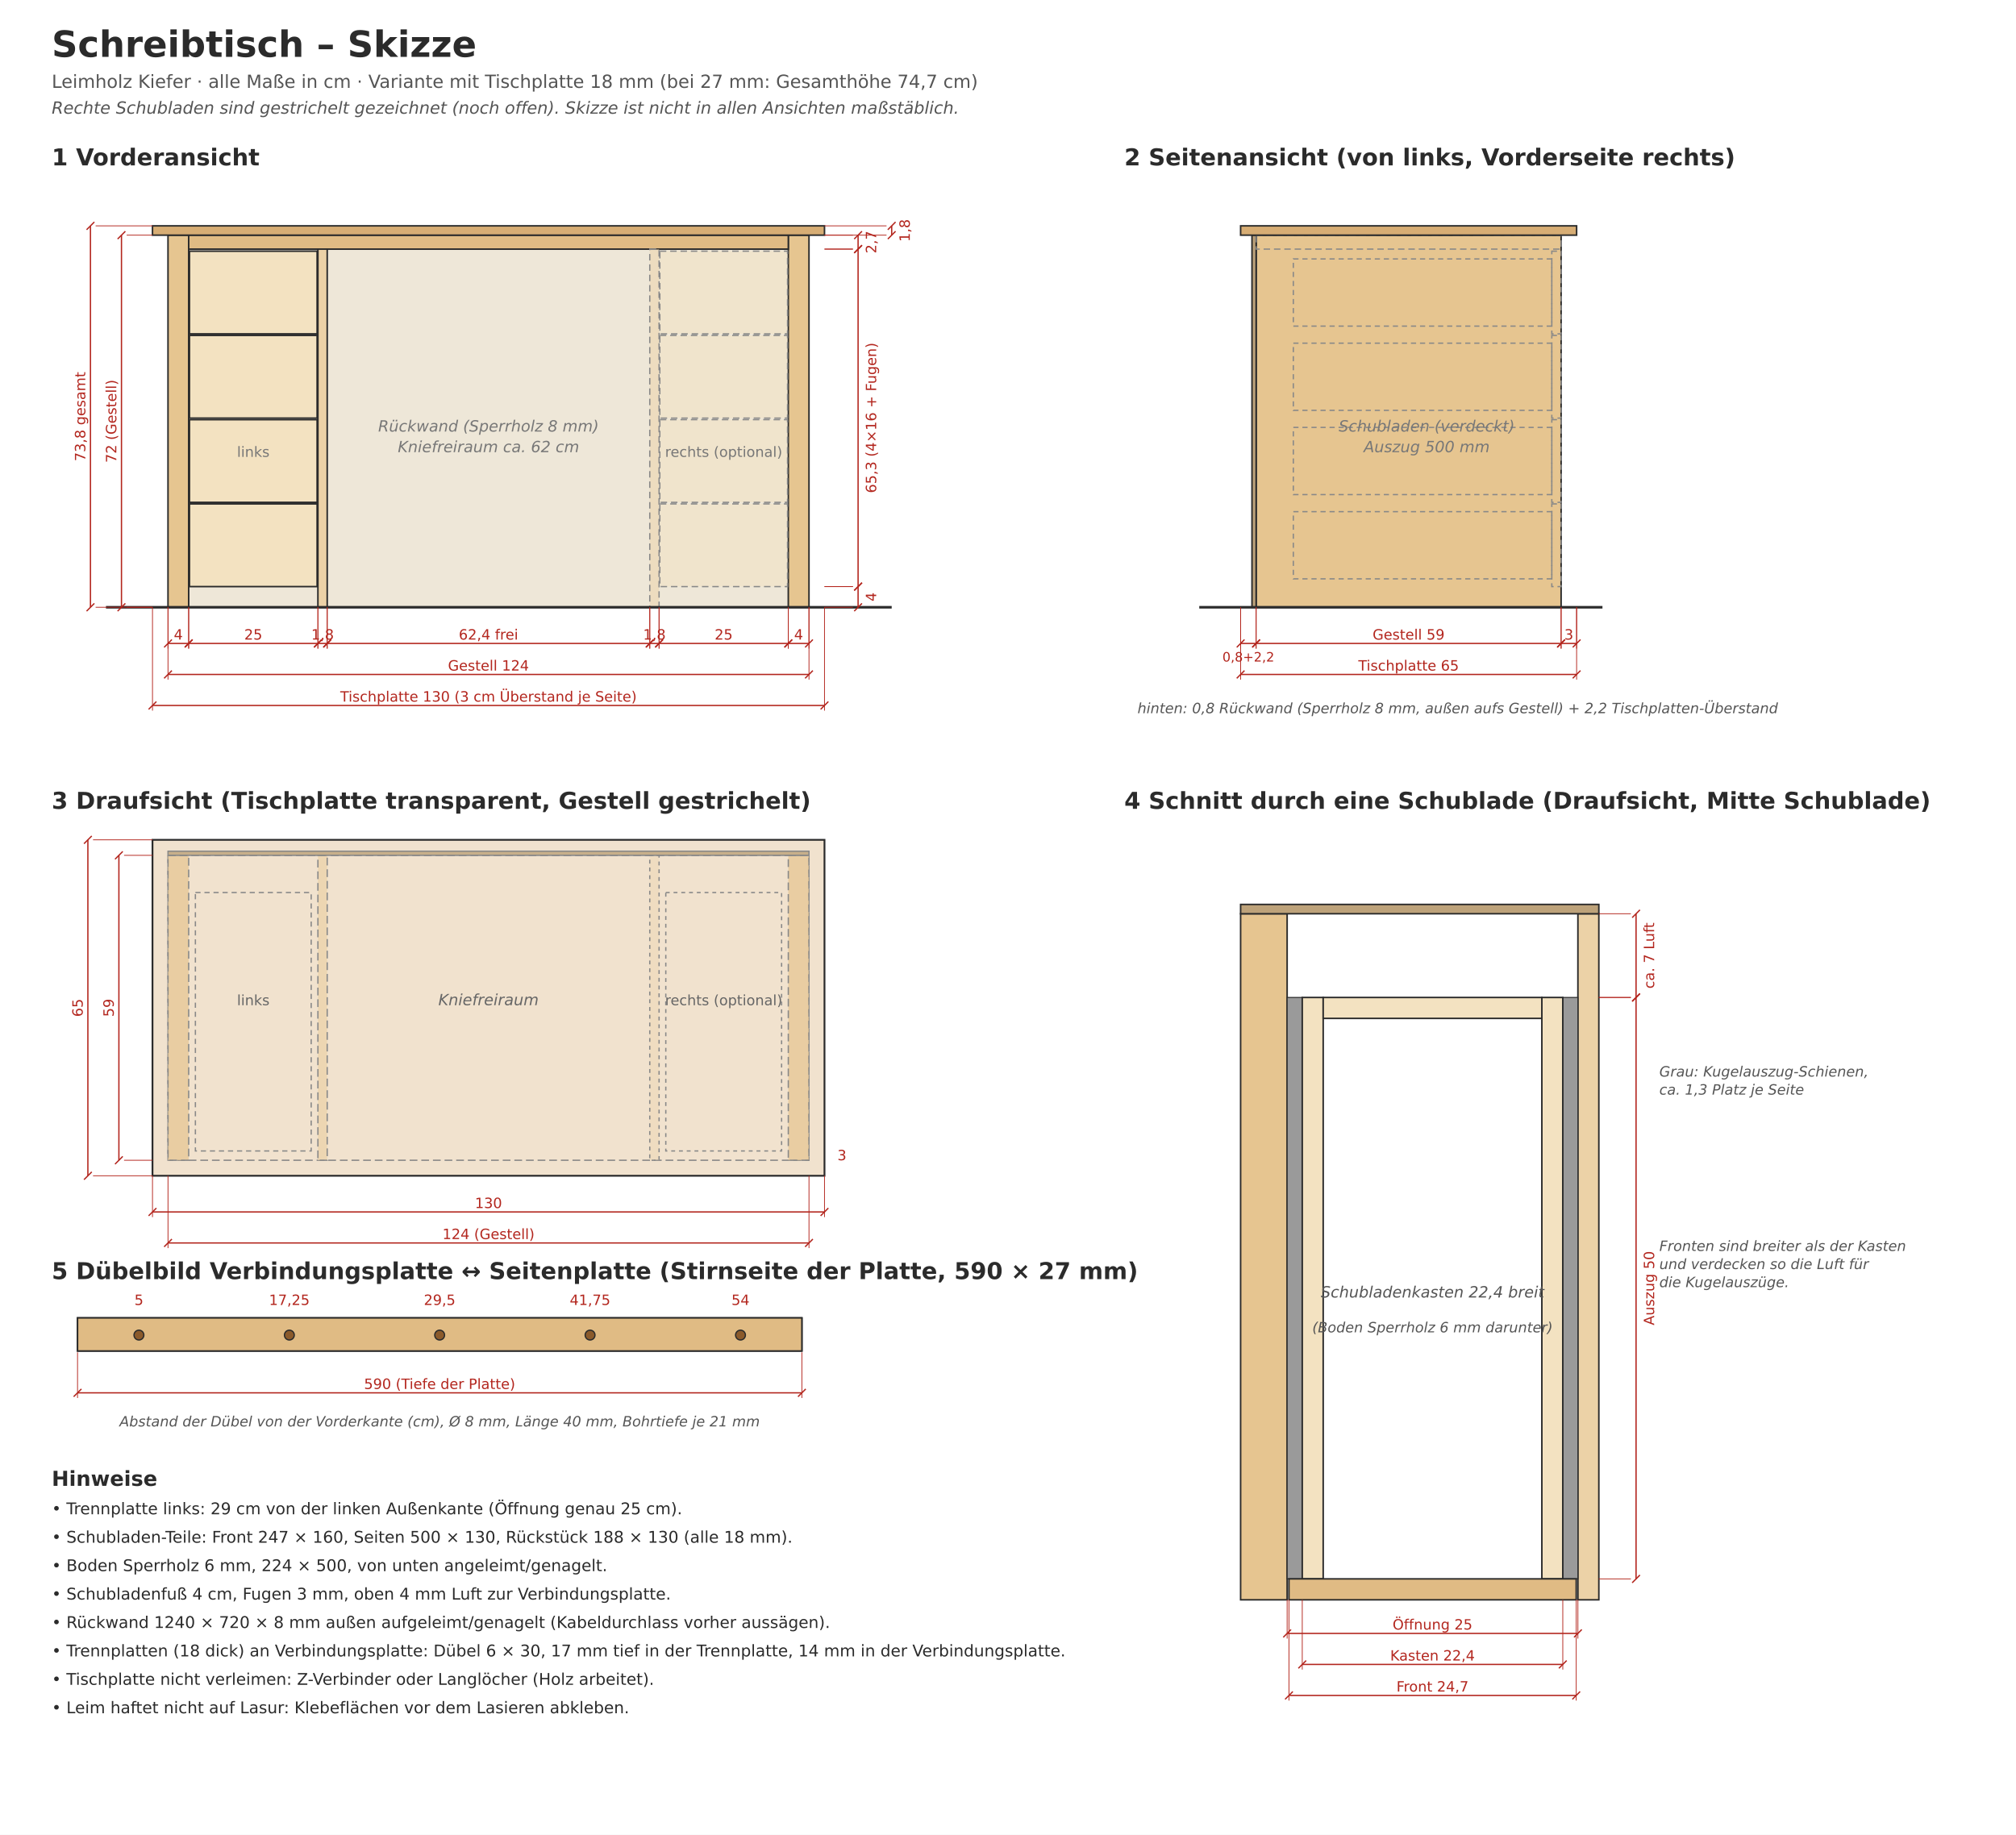
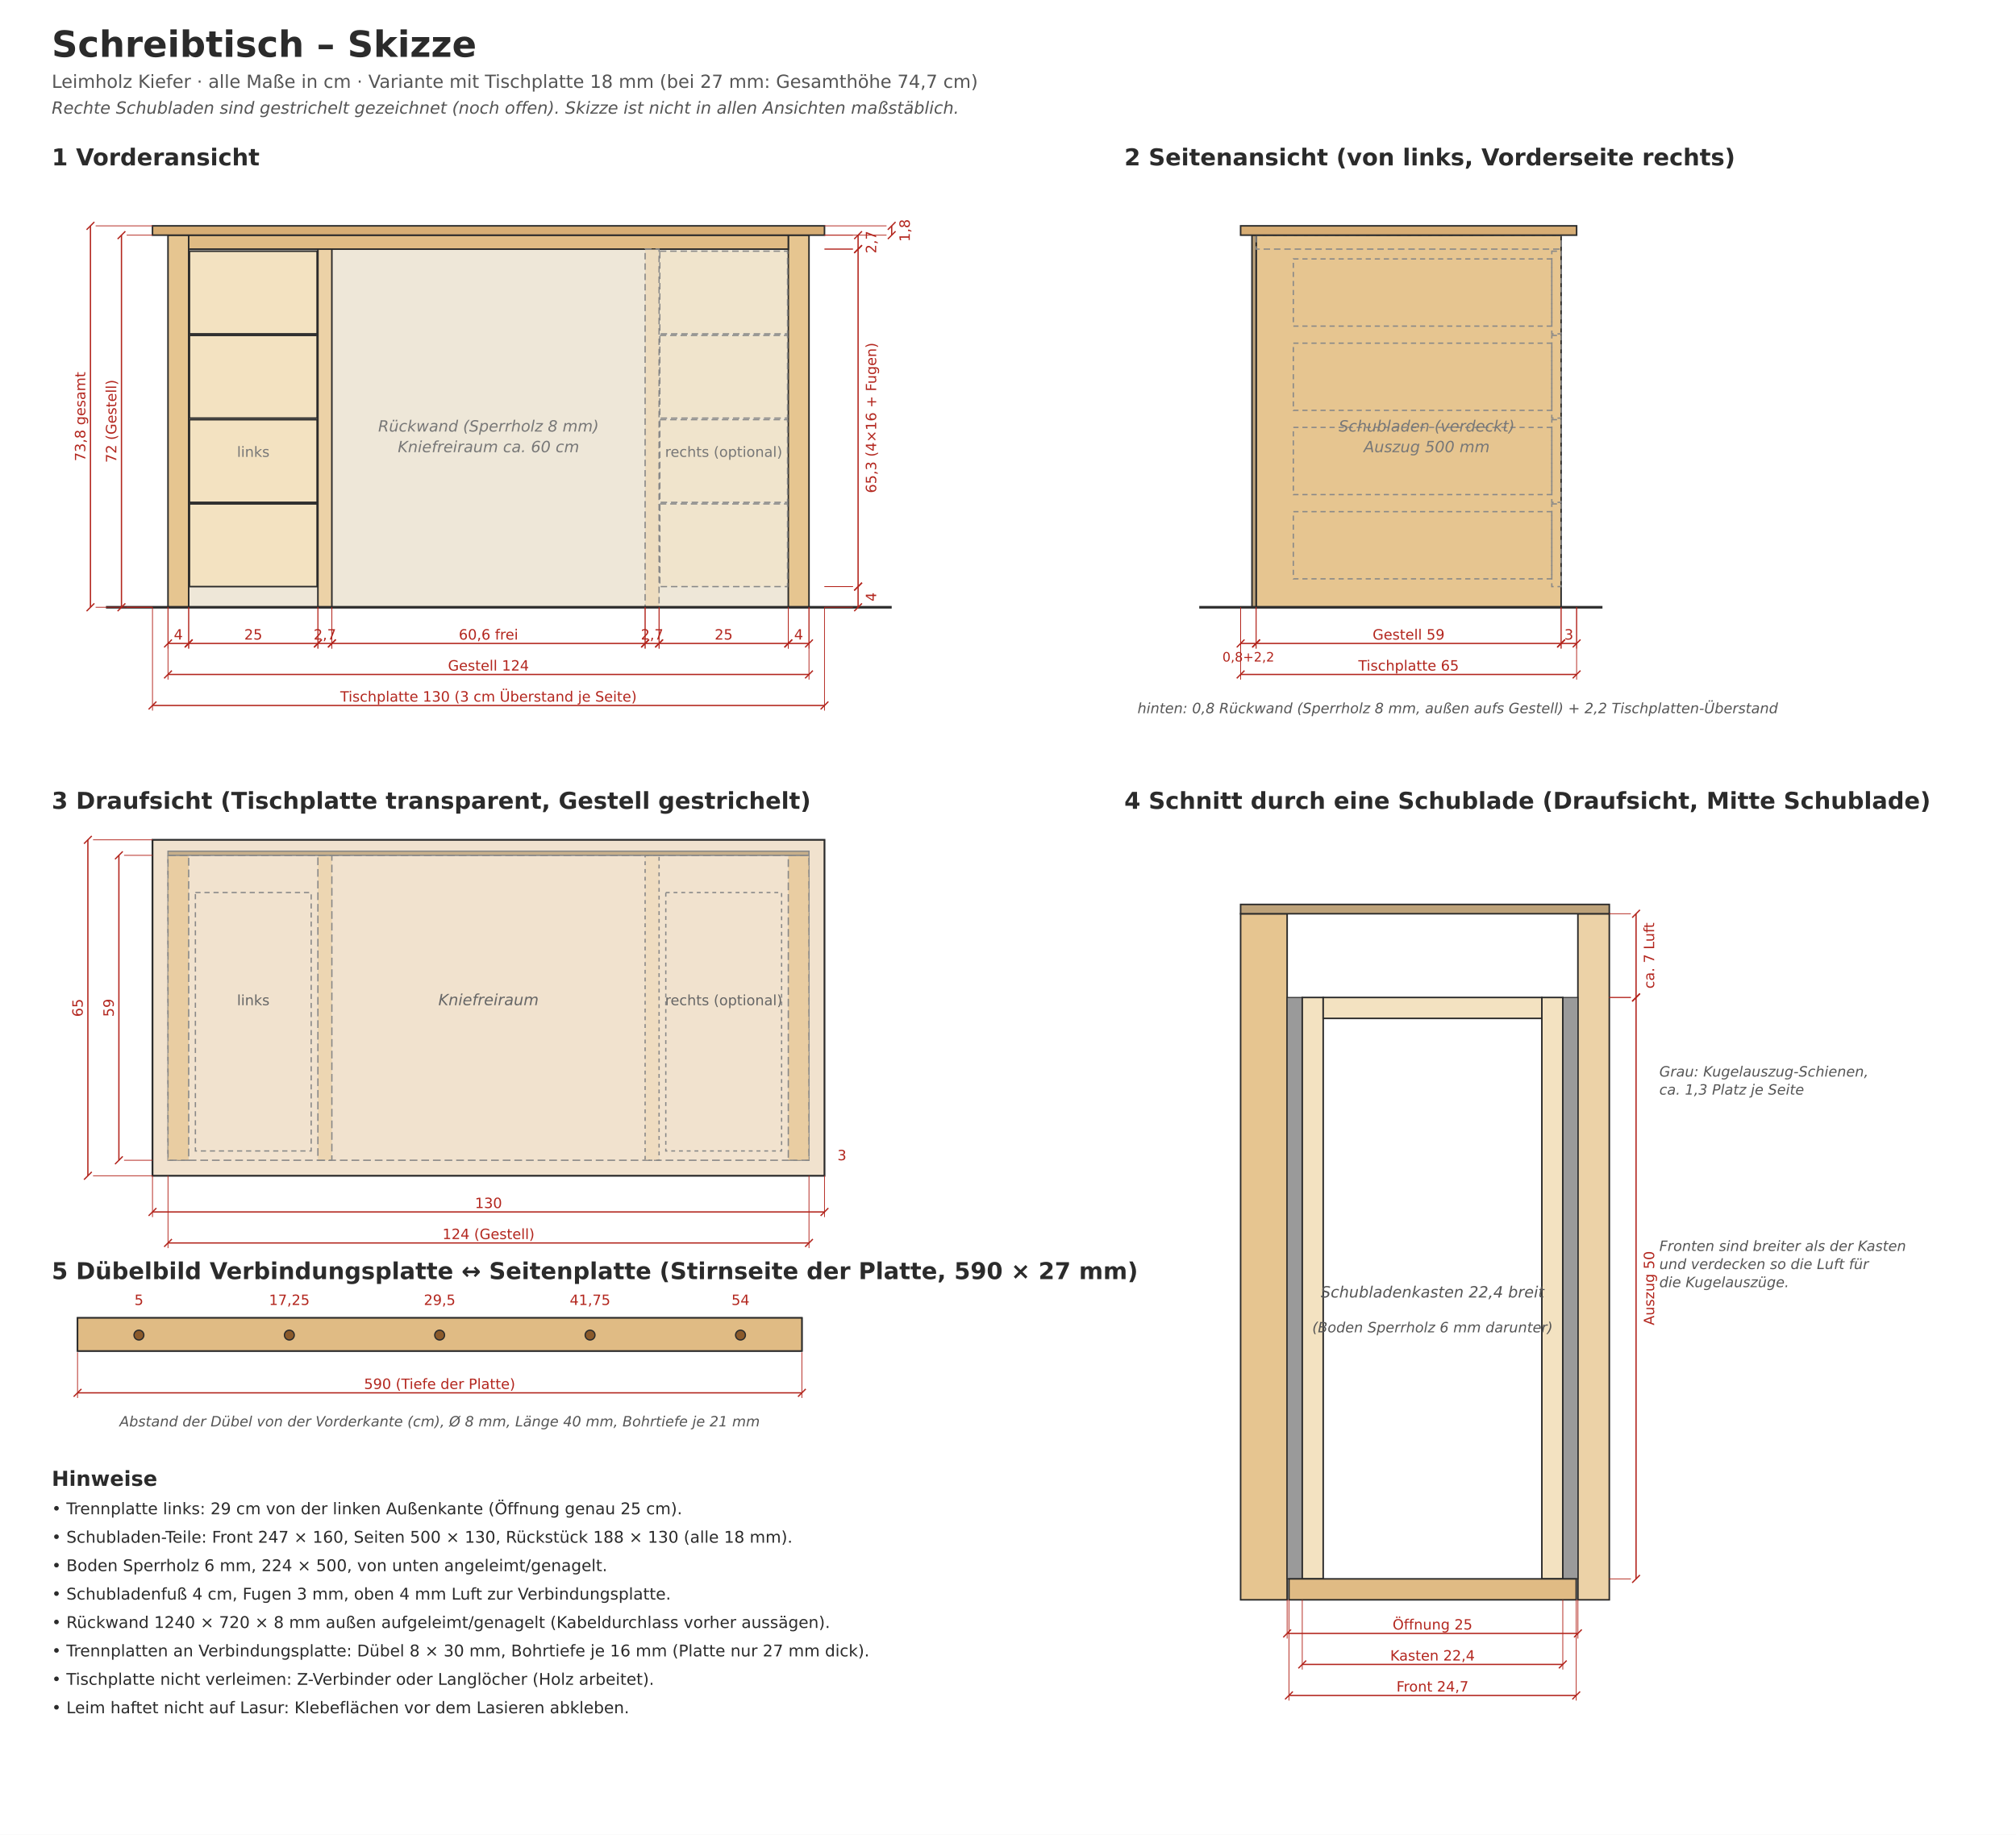
<svg xmlns="http://www.w3.org/2000/svg" width="1560" height="1420" viewBox="0 0 1560 1420" font-family="DejaVu Sans, Arial, sans-serif">
  <rect width="1560" height="1420" fill="#ffffff" />
  <text x="40.0" y="44.0" font-size="28" text-anchor="start" fill="#2b2b2b" font-weight="bold">Schreibtisch – Skizze</text>
  <text x="40.0" y="68.0" font-size="14" text-anchor="start" fill="#555" font-weight="normal">Leimholz Kiefer · alle Maße in cm · Variante mit Tischplatte 18 mm (bei 27 mm: Gesamthöhe 74,7 cm)</text>
  <text x="40.0" y="88.0" font-size="13" text-anchor="start" fill="#555" font-weight="normal" font-style="italic">Rechte Schubladen sind gestrichelt gezeichnet (noch offen). Skizze ist nicht in allen Ansichten maßstäblich.</text>
  <text x="40.0" y="128.0" font-size="18" text-anchor="start" fill="#2b2b2b" font-weight="bold">1  Vorderansicht</text>
  <rect x="146.0" y="192.8" width="464.0" height="277.2" fill="#eee7d8" stroke="#888" stroke-width="0.8" />
  <text x="378.0" y="334.0" font-size="12" text-anchor="middle" fill="#777" font-weight="normal" font-style="italic">Rückwand (Sperrholz 8 mm)</text>
-   <text x="378.0" y="350.0" font-size="12" text-anchor="middle" fill="#777" font-weight="normal" font-style="italic">Kniefreiraum ca. 62 cm</text>
+   <text x="378.0" y="350.0" font-size="12" text-anchor="middle" fill="#777" font-weight="normal" font-style="italic">Kniefreiraum ca. 60 cm</text>
  <rect x="130.0" y="182.0" width="16.0" height="288.0" fill="#e6c590" stroke="#2b2b2b" stroke-width="1.2" />
  <rect x="610.0" y="182.0" width="16.0" height="288.0" fill="#e6c590" stroke="#2b2b2b" stroke-width="1.2" />
  <rect x="146.0" y="182.0" width="464.0" height="10.8" fill="#e0bb84" stroke="#2b2b2b" stroke-width="1.2" />
-   <rect x="246.0" y="192.8" width="7.2" height="277.2" fill="#ecd2a7" stroke="#2b2b2b" stroke-width="1.2" />
-   <rect x="502.8" y="192.8" width="7.2" height="277.2" fill="#ecd2a7" fill-opacity="0.5" stroke="#888" stroke-width="1" stroke-dasharray="5,3" />
+   <rect x="246.0" y="192.8" width="10.8" height="277.2" fill="#ecd2a7" stroke="#2b2b2b" stroke-width="1.2" />
+   <rect x="499.2" y="192.8" width="10.8" height="277.2" fill="#ecd2a7" fill-opacity="0.5" stroke="#888" stroke-width="1" stroke-dasharray="5,3" />
  <rect x="146.6" y="390.0" width="98.8" height="64.0" fill="#f3e2c1" stroke="#2b2b2b" stroke-width="1.2" />
  <rect x="510.6" y="390.0" width="98.8" height="64.0" fill="#f3e2c1" fill-opacity="0.5" stroke="#888" stroke-width="1" stroke-dasharray="5,3" />
  <rect x="146.6" y="324.8" width="98.8" height="64.0" fill="#f3e2c1" stroke="#2b2b2b" stroke-width="1.2" />
  <rect x="510.6" y="324.8" width="98.8" height="64.0" fill="#f3e2c1" fill-opacity="0.5" stroke="#888" stroke-width="1" stroke-dasharray="5,3" />
  <rect x="146.6" y="259.6" width="98.8" height="64.0" fill="#f3e2c1" stroke="#2b2b2b" stroke-width="1.2" />
  <rect x="510.6" y="259.6" width="98.8" height="64.0" fill="#f3e2c1" fill-opacity="0.5" stroke="#888" stroke-width="1" stroke-dasharray="5,3" />
  <rect x="146.6" y="194.4" width="98.8" height="64.0" fill="#f3e2c1" stroke="#2b2b2b" stroke-width="1.2" />
  <rect x="510.6" y="194.4" width="98.8" height="64.0" fill="#f3e2c1" fill-opacity="0.5" stroke="#888" stroke-width="1" stroke-dasharray="5,3" />
  <text x="196.0" y="353.6" font-size="11" text-anchor="middle" fill="#777" font-weight="normal">links</text>
  <text x="560.0" y="353.6" font-size="11" text-anchor="middle" fill="#777" font-weight="normal">rechts (optional)</text>
  <rect x="118.0" y="174.8" width="520.0" height="7.2" fill="#d7ad74" stroke="#2b2b2b" stroke-width="1.2" />
  <line x1="82.0" y1="470.0" x2="690.0" y2="470.0" stroke="#2b2b2b" stroke-width="2" />
  <line x1="130.0" y1="470.0" x2="130.0" y2="502.0" stroke="#b3261e" stroke-width="0.6" />
  <line x1="146.0" y1="470.0" x2="146.0" y2="502.0" stroke="#b3261e" stroke-width="0.6" />
  <line x1="130.0" y1="498.0" x2="146.0" y2="498.0" stroke="#b3261e" stroke-width="1" />
  <line x1="127.0" y1="501.0" x2="133.0" y2="495.0" stroke="#b3261e" stroke-width="1" />
  <line x1="143.0" y1="501.0" x2="149.0" y2="495.0" stroke="#b3261e" stroke-width="1" />
  <text x="138.0" y="495.0" font-size="11" text-anchor="middle" fill="#b3261e" font-weight="normal">4</text>
  <line x1="146.0" y1="470.0" x2="146.0" y2="502.0" stroke="#b3261e" stroke-width="0.6" />
  <line x1="246.0" y1="470.0" x2="246.0" y2="502.0" stroke="#b3261e" stroke-width="0.6" />
  <line x1="146.0" y1="498.0" x2="246.0" y2="498.0" stroke="#b3261e" stroke-width="1" />
  <line x1="143.0" y1="501.0" x2="149.0" y2="495.0" stroke="#b3261e" stroke-width="1" />
  <line x1="243.0" y1="501.0" x2="249.0" y2="495.0" stroke="#b3261e" stroke-width="1" />
  <text x="196.0" y="495.0" font-size="11" text-anchor="middle" fill="#b3261e" font-weight="normal">25</text>
  <line x1="246.0" y1="470.0" x2="246.0" y2="502.0" stroke="#b3261e" stroke-width="0.6" />
-   <line x1="253.2" y1="470.0" x2="253.2" y2="502.0" stroke="#b3261e" stroke-width="0.6" />
-   <line x1="246.0" y1="498.0" x2="253.2" y2="498.0" stroke="#b3261e" stroke-width="1" />
+   <line x1="256.8" y1="470.0" x2="256.8" y2="502.0" stroke="#b3261e" stroke-width="0.6" />
+   <line x1="246.0" y1="498.0" x2="256.8" y2="498.0" stroke="#b3261e" stroke-width="1" />
  <line x1="243.0" y1="501.0" x2="249.0" y2="495.0" stroke="#b3261e" stroke-width="1" />
-   <line x1="250.2" y1="501.0" x2="256.2" y2="495.0" stroke="#b3261e" stroke-width="1" />
-   <text x="249.6" y="495.0" font-size="11" text-anchor="middle" fill="#b3261e" font-weight="normal">1,8</text>
-   <line x1="253.2" y1="470.0" x2="253.2" y2="502.0" stroke="#b3261e" stroke-width="0.6" />
-   <line x1="502.8" y1="470.0" x2="502.8" y2="502.0" stroke="#b3261e" stroke-width="0.6" />
-   <line x1="253.2" y1="498.0" x2="502.8" y2="498.0" stroke="#b3261e" stroke-width="1" />
-   <line x1="250.2" y1="501.0" x2="256.2" y2="495.0" stroke="#b3261e" stroke-width="1" />
-   <line x1="499.8" y1="501.0" x2="505.8" y2="495.0" stroke="#b3261e" stroke-width="1" />
-   <text x="378.0" y="495.0" font-size="11" text-anchor="middle" fill="#b3261e" font-weight="normal">62,4 frei</text>
-   <line x1="502.8" y1="470.0" x2="502.8" y2="502.0" stroke="#b3261e" stroke-width="0.6" />
+   <line x1="253.8" y1="501.0" x2="259.8" y2="495.0" stroke="#b3261e" stroke-width="1" />
+   <text x="251.4" y="495.0" font-size="11" text-anchor="middle" fill="#b3261e" font-weight="normal">2,7</text>
+   <line x1="256.8" y1="470.0" x2="256.8" y2="502.0" stroke="#b3261e" stroke-width="0.6" />
+   <line x1="499.2" y1="470.0" x2="499.2" y2="502.0" stroke="#b3261e" stroke-width="0.6" />
+   <line x1="256.8" y1="498.0" x2="499.2" y2="498.0" stroke="#b3261e" stroke-width="1" />
+   <line x1="253.8" y1="501.0" x2="259.8" y2="495.0" stroke="#b3261e" stroke-width="1" />
+   <line x1="496.2" y1="501.0" x2="502.2" y2="495.0" stroke="#b3261e" stroke-width="1" />
+   <text x="378.0" y="495.0" font-size="11" text-anchor="middle" fill="#b3261e" font-weight="normal">60,6 frei</text>
+   <line x1="499.2" y1="470.0" x2="499.2" y2="502.0" stroke="#b3261e" stroke-width="0.6" />
  <line x1="510.0" y1="470.0" x2="510.0" y2="502.0" stroke="#b3261e" stroke-width="0.6" />
-   <line x1="502.8" y1="498.0" x2="510.0" y2="498.0" stroke="#b3261e" stroke-width="1" />
-   <line x1="499.8" y1="501.0" x2="505.8" y2="495.0" stroke="#b3261e" stroke-width="1" />
+   <line x1="499.2" y1="498.0" x2="510.0" y2="498.0" stroke="#b3261e" stroke-width="1" />
+   <line x1="496.2" y1="501.0" x2="502.2" y2="495.0" stroke="#b3261e" stroke-width="1" />
  <line x1="507.0" y1="501.0" x2="513.0" y2="495.0" stroke="#b3261e" stroke-width="1" />
-   <text x="506.4" y="495.0" font-size="11" text-anchor="middle" fill="#b3261e" font-weight="normal">1,8</text>
+   <text x="504.6" y="495.0" font-size="11" text-anchor="middle" fill="#b3261e" font-weight="normal">2,7</text>
  <line x1="510.0" y1="470.0" x2="510.0" y2="502.0" stroke="#b3261e" stroke-width="0.6" />
  <line x1="610.0" y1="470.0" x2="610.0" y2="502.0" stroke="#b3261e" stroke-width="0.6" />
  <line x1="510.0" y1="498.0" x2="610.0" y2="498.0" stroke="#b3261e" stroke-width="1" />
  <line x1="507.0" y1="501.0" x2="513.0" y2="495.0" stroke="#b3261e" stroke-width="1" />
  <line x1="607.0" y1="501.0" x2="613.0" y2="495.0" stroke="#b3261e" stroke-width="1" />
  <text x="560.0" y="495.0" font-size="11" text-anchor="middle" fill="#b3261e" font-weight="normal">25</text>
  <line x1="610.0" y1="470.0" x2="610.0" y2="502.0" stroke="#b3261e" stroke-width="0.6" />
  <line x1="626.0" y1="470.0" x2="626.0" y2="502.0" stroke="#b3261e" stroke-width="0.6" />
  <line x1="610.0" y1="498.0" x2="626.0" y2="498.0" stroke="#b3261e" stroke-width="1" />
  <line x1="607.0" y1="501.0" x2="613.0" y2="495.0" stroke="#b3261e" stroke-width="1" />
  <line x1="623.0" y1="501.0" x2="629.0" y2="495.0" stroke="#b3261e" stroke-width="1" />
  <text x="618.0" y="495.0" font-size="11" text-anchor="middle" fill="#b3261e" font-weight="normal">4</text>
  <line x1="130.0" y1="470.0" x2="130.0" y2="526.0" stroke="#b3261e" stroke-width="0.6" />
  <line x1="626.0" y1="470.0" x2="626.0" y2="526.0" stroke="#b3261e" stroke-width="0.6" />
  <line x1="130.0" y1="522.0" x2="626.0" y2="522.0" stroke="#b3261e" stroke-width="1" />
  <line x1="127.0" y1="525.0" x2="133.0" y2="519.0" stroke="#b3261e" stroke-width="1" />
  <line x1="623.0" y1="525.0" x2="629.0" y2="519.0" stroke="#b3261e" stroke-width="1" />
  <text x="378.0" y="519.0" font-size="11" text-anchor="middle" fill="#b3261e" font-weight="normal">Gestell 124</text>
  <line x1="118.0" y1="470.0" x2="118.0" y2="550.0" stroke="#b3261e" stroke-width="0.6" />
  <line x1="638.0" y1="470.0" x2="638.0" y2="550.0" stroke="#b3261e" stroke-width="0.6" />
  <line x1="118.0" y1="546.0" x2="638.0" y2="546.0" stroke="#b3261e" stroke-width="1" />
  <line x1="115.0" y1="549.0" x2="121.0" y2="543.0" stroke="#b3261e" stroke-width="1" />
  <line x1="635.0" y1="549.0" x2="641.0" y2="543.0" stroke="#b3261e" stroke-width="1" />
  <text x="378.0" y="543.0" font-size="11" text-anchor="middle" fill="#b3261e" font-weight="normal">Tischplatte 130  (3 cm Überstand je Seite)</text>
  <line x1="638.0" y1="454.0" x2="660.0" y2="454.0" stroke="#b3261e" stroke-width="0.6" />
  <line x1="638.0" y1="470.0" x2="660.0" y2="470.0" stroke="#b3261e" stroke-width="0.6" />
  <line x1="664.0" y1="454.0" x2="664.0" y2="470.0" stroke="#b3261e" stroke-width="1" />
  <line x1="661.0" y1="457.0" x2="667.0" y2="451.0" stroke="#b3261e" stroke-width="1" />
  <line x1="661.0" y1="473.0" x2="667.0" y2="467.0" stroke="#b3261e" stroke-width="1" />
  <text x="678.0" y="462.0" font-size="11" text-anchor="middle" fill="#b3261e" font-weight="normal" transform="rotate(-90 678.0 462.0)">4</text>
  <line x1="638.0" y1="192.8" x2="660.0" y2="192.8" stroke="#b3261e" stroke-width="0.6" />
  <line x1="638.0" y1="454.0" x2="660.0" y2="454.0" stroke="#b3261e" stroke-width="0.6" />
  <line x1="664.0" y1="192.8" x2="664.0" y2="454.0" stroke="#b3261e" stroke-width="1" />
  <line x1="661.0" y1="195.8" x2="667.0" y2="189.8" stroke="#b3261e" stroke-width="1" />
  <line x1="661.0" y1="457.0" x2="667.0" y2="451.0" stroke="#b3261e" stroke-width="1" />
  <text x="678.0" y="323.4" font-size="11" text-anchor="middle" fill="#b3261e" font-weight="normal" transform="rotate(-90 678.0 323.4)">65,3 (4×16 + Fugen)</text>
  <line x1="638.0" y1="182.0" x2="660.0" y2="182.0" stroke="#b3261e" stroke-width="0.6" />
  <line x1="638.0" y1="192.8" x2="660.0" y2="192.8" stroke="#b3261e" stroke-width="0.6" />
  <line x1="664.0" y1="182.0" x2="664.0" y2="192.8" stroke="#b3261e" stroke-width="1" />
  <line x1="661.0" y1="185.0" x2="667.0" y2="179.0" stroke="#b3261e" stroke-width="1" />
  <line x1="661.0" y1="195.8" x2="667.0" y2="189.8" stroke="#b3261e" stroke-width="1" />
  <text x="678.0" y="187.4" font-size="11" text-anchor="middle" fill="#b3261e" font-weight="normal" transform="rotate(-90 678.0 187.4)">2,7</text>
  <line x1="638.0" y1="174.8" x2="686.0" y2="174.8" stroke="#b3261e" stroke-width="0.6" />
  <line x1="638.0" y1="182.0" x2="686.0" y2="182.0" stroke="#b3261e" stroke-width="0.6" />
  <line x1="690.0" y1="174.8" x2="690.0" y2="182.0" stroke="#b3261e" stroke-width="1" />
  <line x1="687.0" y1="177.8" x2="693.0" y2="171.8" stroke="#b3261e" stroke-width="1" />
  <line x1="687.0" y1="185.0" x2="693.0" y2="179.0" stroke="#b3261e" stroke-width="1" />
  <text x="704.0" y="178.4" font-size="11" text-anchor="middle" fill="#b3261e" font-weight="normal" transform="rotate(-90 704.0 178.4)">1,8</text>
  <line x1="118.0" y1="182.0" x2="98.0" y2="182.0" stroke="#b3261e" stroke-width="0.6" />
  <line x1="118.0" y1="470.0" x2="98.0" y2="470.0" stroke="#b3261e" stroke-width="0.6" />
  <line x1="94.0" y1="182.0" x2="94.0" y2="470.0" stroke="#b3261e" stroke-width="1" />
  <line x1="91.0" y1="185.0" x2="97.0" y2="179.0" stroke="#b3261e" stroke-width="1" />
  <line x1="91.0" y1="473.0" x2="97.0" y2="467.0" stroke="#b3261e" stroke-width="1" />
  <text x="90.0" y="326.0" font-size="11" text-anchor="middle" fill="#b3261e" font-weight="normal" transform="rotate(-90 90.0 326.0)">72 (Gestell)</text>
  <line x1="118.0" y1="174.8" x2="74.0" y2="174.8" stroke="#b3261e" stroke-width="0.6" />
  <line x1="118.0" y1="470.0" x2="74.0" y2="470.0" stroke="#b3261e" stroke-width="0.6" />
  <line x1="70.0" y1="174.8" x2="70.0" y2="470.0" stroke="#b3261e" stroke-width="1" />
  <line x1="67.0" y1="177.8" x2="73.0" y2="171.8" stroke="#b3261e" stroke-width="1" />
  <line x1="67.0" y1="473.0" x2="73.0" y2="467.0" stroke="#b3261e" stroke-width="1" />
  <text x="66.0" y="322.4" font-size="11" text-anchor="middle" fill="#b3261e" font-weight="normal" transform="rotate(-90 66.0 322.4)">73,8 gesamt</text>
  <text x="870.0" y="128.0" font-size="18" text-anchor="start" fill="#2b2b2b" font-weight="bold">2  Seitenansicht (von links, Vorderseite rechts)</text>
  <rect x="972.0" y="182.0" width="236.0" height="288.0" fill="#e6c590" stroke="#2b2b2b" stroke-width="1.2" />
  <rect x="968.8" y="182.0" width="3.2" height="288.0" fill="#bda27a" stroke="#2b2b2b" stroke-width="1.2" />
  <rect x="972.0" y="182.0" width="236.0" height="10.8" fill="none" stroke="#888" stroke-width="1" stroke-dasharray="5,3" />
  <rect x="1000.8" y="396.0" width="200.0" height="52.0" fill="none" stroke="#888" stroke-width="1" stroke-dasharray="4,3" />
  <rect x="1200.8" y="390.0" width="7.2" height="64.0" fill="none" stroke="#888" stroke-width="1" stroke-dasharray="4,3" />
  <rect x="1000.8" y="330.8" width="200.0" height="52.0" fill="none" stroke="#888" stroke-width="1" stroke-dasharray="4,3" />
  <rect x="1200.8" y="324.8" width="7.2" height="64.0" fill="none" stroke="#888" stroke-width="1" stroke-dasharray="4,3" />
  <rect x="1000.8" y="265.6" width="200.0" height="52.0" fill="none" stroke="#888" stroke-width="1" stroke-dasharray="4,3" />
  <rect x="1200.8" y="259.6" width="7.2" height="64.0" fill="none" stroke="#888" stroke-width="1" stroke-dasharray="4,3" />
  <rect x="1000.8" y="200.4" width="200.0" height="52.0" fill="none" stroke="#888" stroke-width="1" stroke-dasharray="4,3" />
  <rect x="1200.8" y="194.4" width="7.2" height="64.0" fill="none" stroke="#888" stroke-width="1" stroke-dasharray="4,3" />
  <text x="1104.0" y="334.0" font-size="12" text-anchor="middle" fill="#777" font-weight="normal" font-style="italic">Schubladen (verdeckt)</text>
  <text x="1104.0" y="350.0" font-size="12" text-anchor="middle" fill="#777" font-weight="normal" font-style="italic">Auszug 500 mm</text>
  <rect x="960.0" y="174.8" width="260.0" height="7.2" fill="#d7ad74" stroke="#2b2b2b" stroke-width="1.2" />
  <line x1="1240.0" y1="470.0" x2="928.0" y2="470.0" stroke="#2b2b2b" stroke-width="2" />
  <line x1="1208.0" y1="470.0" x2="1208.0" y2="502.0" stroke="#b3261e" stroke-width="0.6" />
  <line x1="1220.0" y1="470.0" x2="1220.0" y2="502.0" stroke="#b3261e" stroke-width="0.6" />
  <line x1="1208.0" y1="498.0" x2="1220.0" y2="498.0" stroke="#b3261e" stroke-width="1" />
  <line x1="1205.0" y1="501.0" x2="1211.0" y2="495.0" stroke="#b3261e" stroke-width="1" />
  <line x1="1217.0" y1="501.0" x2="1223.0" y2="495.0" stroke="#b3261e" stroke-width="1" />
  <text x="1214.0" y="495.0" font-size="11" text-anchor="middle" fill="#b3261e" font-weight="normal">3</text>
  <line x1="972.0" y1="470.0" x2="972.0" y2="502.0" stroke="#b3261e" stroke-width="0.6" />
  <line x1="1208.0" y1="470.0" x2="1208.0" y2="502.0" stroke="#b3261e" stroke-width="0.6" />
  <line x1="972.0" y1="498.0" x2="1208.0" y2="498.0" stroke="#b3261e" stroke-width="1" />
  <line x1="969.0" y1="501.0" x2="975.0" y2="495.0" stroke="#b3261e" stroke-width="1" />
  <line x1="1205.0" y1="501.0" x2="1211.0" y2="495.0" stroke="#b3261e" stroke-width="1" />
  <text x="1090.0" y="495.0" font-size="11" text-anchor="middle" fill="#b3261e" font-weight="normal">Gestell 59</text>
  <line x1="960.0" y1="470.0" x2="960.0" y2="502.0" stroke="#b3261e" stroke-width="0.6" />
  <line x1="972.0" y1="470.0" x2="972.0" y2="502.0" stroke="#b3261e" stroke-width="0.6" />
  <line x1="960.0" y1="498.0" x2="972.0" y2="498.0" stroke="#b3261e" stroke-width="1" />
  <line x1="957.0" y1="501.0" x2="963.0" y2="495.0" stroke="#b3261e" stroke-width="1" />
  <line x1="969.0" y1="501.0" x2="975.0" y2="495.0" stroke="#b3261e" stroke-width="1" />
  <text x="966.0" y="495.0" font-size="11" text-anchor="middle" fill="#b3261e" font-weight="normal" />
  <text x="966.0" y="512.0" font-size="10" text-anchor="middle" fill="#b3261e" font-weight="normal">0,8+2,2</text>
  <line x1="960.0" y1="470.0" x2="960.0" y2="526.0" stroke="#b3261e" stroke-width="0.6" />
  <line x1="1220.0" y1="470.0" x2="1220.0" y2="526.0" stroke="#b3261e" stroke-width="0.6" />
  <line x1="960.0" y1="522.0" x2="1220.0" y2="522.0" stroke="#b3261e" stroke-width="1" />
  <line x1="957.0" y1="525.0" x2="963.0" y2="519.0" stroke="#b3261e" stroke-width="1" />
  <line x1="1217.0" y1="525.0" x2="1223.0" y2="519.0" stroke="#b3261e" stroke-width="1" />
  <text x="1090.0" y="519.0" font-size="11" text-anchor="middle" fill="#b3261e" font-weight="normal">Tischplatte 65</text>
  <text x="1128.0" y="552.0" font-size="11" text-anchor="middle" fill="#555" font-weight="normal" font-style="italic">hinten: 0,8 Rückwand (Sperrholz 8 mm, außen aufs Gestell) + 2,2 Tischplatten-Überstand</text>
  <text x="40.0" y="626.0" font-size="18" text-anchor="start" fill="#2b2b2b" font-weight="bold">3  Draufsicht (Tischplatte transparent, Gestell gestrichelt)</text>
  <rect x="118.0" y="650.0" width="520.0" height="260.0" fill="#d7ad74" fill-opacity="0.35" stroke="#2b2b2b" stroke-width="1.4" />
  <rect x="130.0" y="662.0" width="496.0" height="236.0" fill="none" stroke="#888" stroke-width="1" stroke-dasharray="6,3" />
  <rect x="130.0" y="662.0" width="16.0" height="236.0" fill="#e6c590" fill-opacity="0.7" stroke="#888" stroke-width="1" stroke-dasharray="6,3" />
  <rect x="610.0" y="662.0" width="16.0" height="236.0" fill="#e6c590" fill-opacity="0.7" stroke="#888" stroke-width="1" stroke-dasharray="6,3" />
-   <rect x="246.0" y="662.0" width="7.2" height="236.0" fill="#ecd2a7" fill-opacity="0.7" stroke="#888" stroke-width="1" stroke-dasharray="6,3" />
-   <rect x="502.8" y="662.0" width="7.2" height="236.0" fill="#ecd2a7" fill-opacity="0.35" stroke="#888" stroke-width="1" stroke-dasharray="3,3" />
+   <rect x="246.0" y="662.0" width="10.8" height="236.0" fill="#ecd2a7" fill-opacity="0.7" stroke="#888" stroke-width="1" stroke-dasharray="6,3" />
+   <rect x="499.2" y="662.0" width="10.8" height="236.0" fill="#ecd2a7" fill-opacity="0.35" stroke="#888" stroke-width="1" stroke-dasharray="3,3" />
  <rect x="130.0" y="658.8" width="496.0" height="3.2" fill="#bda27a" fill-opacity="0.8" stroke="#888" stroke-width="1" />
  <rect x="151.2" y="690.8" width="89.6" height="200.0" fill="none" stroke="#888" stroke-width="1" stroke-dasharray="4,3" />
  <rect x="515.2" y="690.8" width="89.6" height="200.0" fill="none" stroke="#888" stroke-width="1" stroke-dasharray="3,3" />
  <text x="196.0" y="778.0" font-size="11" text-anchor="middle" fill="#666" font-weight="normal">links</text>
  <text x="560.0" y="778.0" font-size="11" text-anchor="middle" fill="#666" font-weight="normal">rechts (optional)</text>
  <text x="378.0" y="778.0" font-size="12" text-anchor="middle" fill="#666" font-weight="normal" font-style="italic">Kniefreiraum</text>
  <line x1="118.0" y1="910.0" x2="118.0" y2="942.0" stroke="#b3261e" stroke-width="0.6" />
  <line x1="638.0" y1="910.0" x2="638.0" y2="942.0" stroke="#b3261e" stroke-width="0.6" />
  <line x1="118.0" y1="938.0" x2="638.0" y2="938.0" stroke="#b3261e" stroke-width="1" />
  <line x1="115.0" y1="941.0" x2="121.0" y2="935.0" stroke="#b3261e" stroke-width="1" />
  <line x1="635.0" y1="941.0" x2="641.0" y2="935.0" stroke="#b3261e" stroke-width="1" />
  <text x="378.0" y="935.0" font-size="11" text-anchor="middle" fill="#b3261e" font-weight="normal">130</text>
  <line x1="130.0" y1="910.0" x2="130.0" y2="966.0" stroke="#b3261e" stroke-width="0.6" />
  <line x1="626.0" y1="910.0" x2="626.0" y2="966.0" stroke="#b3261e" stroke-width="0.6" />
  <line x1="130.0" y1="962.0" x2="626.0" y2="962.0" stroke="#b3261e" stroke-width="1" />
  <line x1="127.0" y1="965.0" x2="133.0" y2="959.0" stroke="#b3261e" stroke-width="1" />
  <line x1="623.0" y1="965.0" x2="629.0" y2="959.0" stroke="#b3261e" stroke-width="1" />
  <text x="378.0" y="959.0" font-size="11" text-anchor="middle" fill="#b3261e" font-weight="normal">124 (Gestell)</text>
  <line x1="118.0" y1="662.0" x2="96.0" y2="662.0" stroke="#b3261e" stroke-width="0.6" />
  <line x1="118.0" y1="898.0" x2="96.0" y2="898.0" stroke="#b3261e" stroke-width="0.6" />
  <line x1="92.0" y1="662.0" x2="92.0" y2="898.0" stroke="#b3261e" stroke-width="1" />
  <line x1="89.0" y1="665.0" x2="95.0" y2="659.0" stroke="#b3261e" stroke-width="1" />
  <line x1="89.0" y1="901.0" x2="95.0" y2="895.0" stroke="#b3261e" stroke-width="1" />
  <text x="88.0" y="780.0" font-size="11" text-anchor="middle" fill="#b3261e" font-weight="normal" transform="rotate(-90 88.0 780.0)">59</text>
  <line x1="118.0" y1="650.0" x2="72.0" y2="650.0" stroke="#b3261e" stroke-width="0.6" />
  <line x1="118.0" y1="910.0" x2="72.0" y2="910.0" stroke="#b3261e" stroke-width="0.6" />
  <line x1="68.0" y1="650.0" x2="68.0" y2="910.0" stroke="#b3261e" stroke-width="1" />
  <line x1="65.0" y1="653.0" x2="71.0" y2="647.0" stroke="#b3261e" stroke-width="1" />
  <line x1="65.0" y1="913.0" x2="71.0" y2="907.0" stroke="#b3261e" stroke-width="1" />
  <text x="64.0" y="780.0" font-size="11" text-anchor="middle" fill="#b3261e" font-weight="normal" transform="rotate(-90 64.0 780.0)">65</text>
  <text x="648.0" y="898.0" font-size="11" text-anchor="start" fill="#b3261e" font-weight="normal">3</text>
  <text x="870.0" y="626.0" font-size="18" text-anchor="start" fill="#2b2b2b" font-weight="bold">4  Schnitt durch eine Schublade (Draufsicht, Mitte Schublade)</text>
  <rect x="960.0" y="707.2" width="36.0" height="531.0" fill="#e6c590" stroke="#2b2b2b" stroke-width="1.2" />
-   <rect x="1221.0" y="707.2" width="16.2" height="531.0" fill="#ecd2a7" stroke="#2b2b2b" stroke-width="1.2" />
-   <rect x="960.0" y="700.0" width="277.2" height="7.2" fill="#bda27a" stroke="#2b2b2b" stroke-width="1.2" />
+   <rect x="1221.0" y="707.2" width="24.3" height="531.0" fill="#ecd2a7" stroke="#2b2b2b" stroke-width="1.2" />
+   <rect x="960.0" y="700.0" width="285.3" height="7.2" fill="#bda27a" stroke="#2b2b2b" stroke-width="1.2" />
  <rect x="996.0" y="772.0" width="11.7" height="450.0" fill="#9a9a9a" stroke="#2b2b2b" stroke-width="0.8" />
  <rect x="1209.3" y="772.0" width="11.7" height="450.0" fill="#9a9a9a" stroke="#2b2b2b" stroke-width="0.8" />
  <rect x="1007.7" y="772.0" width="16.2" height="450.0" fill="#f3e2c1" stroke="#2b2b2b" stroke-width="1.2" />
  <rect x="1193.1" y="772.0" width="16.2" height="450.0" fill="#f3e2c1" stroke="#2b2b2b" stroke-width="1.2" />
  <rect x="1023.9" y="772.0" width="169.2" height="16.2" fill="#f3e2c1" stroke="#2b2b2b" stroke-width="1.2" />
  <rect x="997.4" y="1222.0" width="222.3" height="16.2" fill="#e0bb84" stroke="#2b2b2b" stroke-width="1.2" />
  <text x="1108.5" y="1004.2" font-size="12" text-anchor="middle" fill="#555" font-weight="normal" font-style="italic">Schubladenkasten 22,4 breit</text>
  <text x="1108.5" y="1031.2" font-size="11" text-anchor="middle" fill="#555" font-weight="normal" font-style="italic">(Boden Sperrholz 6 mm darunter)</text>
  <line x1="996.0" y1="1238.2" x2="996.0" y2="1268.2" stroke="#b3261e" stroke-width="0.6" />
  <line x1="1221.0" y1="1238.2" x2="1221.0" y2="1268.2" stroke="#b3261e" stroke-width="0.6" />
  <line x1="996.0" y1="1264.2" x2="1221.0" y2="1264.2" stroke="#b3261e" stroke-width="1" />
  <line x1="993.0" y1="1267.2" x2="999.0" y2="1261.2" stroke="#b3261e" stroke-width="1" />
  <line x1="1218.0" y1="1267.2" x2="1224.0" y2="1261.2" stroke="#b3261e" stroke-width="1" />
  <text x="1108.5" y="1261.2" font-size="11" text-anchor="middle" fill="#b3261e" font-weight="normal">Öffnung 25</text>
  <line x1="1007.7" y1="1238.2" x2="1007.7" y2="1292.2" stroke="#b3261e" stroke-width="0.6" />
  <line x1="1209.3" y1="1238.2" x2="1209.3" y2="1292.2" stroke="#b3261e" stroke-width="0.6" />
  <line x1="1007.7" y1="1288.2" x2="1209.3" y2="1288.2" stroke="#b3261e" stroke-width="1" />
  <line x1="1004.7" y1="1291.2" x2="1010.7" y2="1285.2" stroke="#b3261e" stroke-width="1" />
  <line x1="1206.3" y1="1291.2" x2="1212.3" y2="1285.2" stroke="#b3261e" stroke-width="1" />
  <text x="1108.5" y="1285.2" font-size="11" text-anchor="middle" fill="#b3261e" font-weight="normal">Kasten 22,4</text>
  <line x1="997.4" y1="1238.2" x2="997.4" y2="1316.2" stroke="#b3261e" stroke-width="0.6" />
  <line x1="1219.7" y1="1238.2" x2="1219.7" y2="1316.2" stroke="#b3261e" stroke-width="0.6" />
  <line x1="997.4" y1="1312.2" x2="1219.7" y2="1312.2" stroke="#b3261e" stroke-width="1" />
  <line x1="994.4" y1="1315.2" x2="1000.4" y2="1309.2" stroke="#b3261e" stroke-width="1" />
  <line x1="1216.7" y1="1315.2" x2="1222.7" y2="1309.2" stroke="#b3261e" stroke-width="1" />
  <text x="1108.5" y="1309.2" font-size="11" text-anchor="middle" fill="#b3261e" font-weight="normal">Front 24,7</text>
-   <line x1="1237.2" y1="772.0" x2="1262.0" y2="772.0" stroke="#b3261e" stroke-width="0.6" />
-   <line x1="1237.2" y1="1222.0" x2="1262.0" y2="1222.0" stroke="#b3261e" stroke-width="0.6" />
+   <line x1="1245.3" y1="772.0" x2="1262.0" y2="772.0" stroke="#b3261e" stroke-width="0.6" />
+   <line x1="1245.3" y1="1222.0" x2="1262.0" y2="1222.0" stroke="#b3261e" stroke-width="0.6" />
  <line x1="1266.0" y1="772.0" x2="1266.0" y2="1222.0" stroke="#b3261e" stroke-width="1" />
  <line x1="1263.0" y1="775.0" x2="1269.0" y2="769.0" stroke="#b3261e" stroke-width="1" />
  <line x1="1263.0" y1="1225.0" x2="1269.0" y2="1219.0" stroke="#b3261e" stroke-width="1" />
  <text x="1280.0" y="997.0" font-size="11" text-anchor="middle" fill="#b3261e" font-weight="normal" transform="rotate(-90 1280.0 997.0)">Auszug 50</text>
-   <line x1="1237.2" y1="707.2" x2="1262.0" y2="707.2" stroke="#b3261e" stroke-width="0.6" />
-   <line x1="1237.2" y1="772.0" x2="1262.0" y2="772.0" stroke="#b3261e" stroke-width="0.6" />
+   <line x1="1245.3" y1="707.2" x2="1262.0" y2="707.2" stroke="#b3261e" stroke-width="0.6" />
+   <line x1="1245.3" y1="772.0" x2="1262.0" y2="772.0" stroke="#b3261e" stroke-width="0.6" />
  <line x1="1266.0" y1="707.2" x2="1266.0" y2="772.0" stroke="#b3261e" stroke-width="1" />
  <line x1="1263.0" y1="710.2" x2="1269.0" y2="704.2" stroke="#b3261e" stroke-width="1" />
  <line x1="1263.0" y1="775.0" x2="1269.0" y2="769.0" stroke="#b3261e" stroke-width="1" />
  <text x="1280.0" y="739.6" font-size="11" text-anchor="middle" fill="#b3261e" font-weight="normal" transform="rotate(-90 1280.0 739.6)">ca. 7 Luft</text>
  <text x="1284.0" y="833.2" font-size="11" text-anchor="start" fill="#555" font-weight="normal" font-style="italic">Grau: Kugelauszug-Schienen,</text>
  <text x="1284.0" y="847.2" font-size="11" text-anchor="start" fill="#555" font-weight="normal" font-style="italic">ca. 1,3 Platz je Seite</text>
  <text x="1284.0" y="968.2" font-size="11" text-anchor="start" fill="#555" font-weight="normal" font-style="italic">Fronten sind breiter als der Kasten</text>
  <text x="1284.0" y="982.2" font-size="11" text-anchor="start" fill="#555" font-weight="normal" font-style="italic">und verdecken so die Luft für</text>
  <text x="1284.0" y="996.2" font-size="11" text-anchor="start" fill="#555" font-weight="normal" font-style="italic">die Kugelauszüge.</text>
  <text x="40.0" y="990.0" font-size="18" text-anchor="start" fill="#2b2b2b" font-weight="bold">5  Dübelbild Verbindungsplatte ↔ Seitenplatte (Stirnseite der Platte, 590 × 27 mm)</text>
  <rect x="60.0" y="1020.0" width="560.5" height="25.6" fill="#e0bb84" stroke="#2b2b2b" stroke-width="1.2" />
  <rect x="60.0" y="1020.0" width="560.5" height="25.6" fill="#e0bb84" stroke="#2b2b2b" stroke-width="1.2" />
  <circle cx="107.5" cy="1033.3" r="3.8" fill="#8b5a2b" stroke="#2b2b2b" stroke-width="1" />
  <circle cx="223.9" cy="1033.3" r="3.8" fill="#8b5a2b" stroke="#2b2b2b" stroke-width="1" />
  <circle cx="340.2" cy="1033.3" r="3.8" fill="#8b5a2b" stroke="#2b2b2b" stroke-width="1" />
  <circle cx="456.6" cy="1033.3" r="3.8" fill="#8b5a2b" stroke="#2b2b2b" stroke-width="1" />
  <circle cx="573.0" cy="1033.3" r="3.8" fill="#8b5a2b" stroke="#2b2b2b" stroke-width="1" />
  <line x1="60.0" y1="1046.6" x2="60.0" y2="1082.0" stroke="#b3261e" stroke-width="0.6" />
  <line x1="620.5" y1="1046.6" x2="620.5" y2="1082.0" stroke="#b3261e" stroke-width="0.6" />
  <line x1="60.0" y1="1078.0" x2="620.5" y2="1078.0" stroke="#b3261e" stroke-width="1" />
  <line x1="57.0" y1="1081.0" x2="63.0" y2="1075.0" stroke="#b3261e" stroke-width="1" />
  <line x1="617.5" y1="1081.0" x2="623.5" y2="1075.0" stroke="#b3261e" stroke-width="1" />
  <text x="340.2" y="1075.0" font-size="11" text-anchor="middle" fill="#b3261e" font-weight="normal">590 (Tiefe der Platte)</text>
  <text x="107.5" y="1010.0" font-size="11" text-anchor="middle" fill="#b3261e" font-weight="normal">5</text>
  <text x="223.9" y="1010.0" font-size="11" text-anchor="middle" fill="#b3261e" font-weight="normal">17,25</text>
  <text x="340.2" y="1010.0" font-size="11" text-anchor="middle" fill="#b3261e" font-weight="normal">29,5</text>
  <text x="456.6" y="1010.0" font-size="11" text-anchor="middle" fill="#b3261e" font-weight="normal">41,75</text>
  <text x="573.0" y="1010.0" font-size="11" text-anchor="middle" fill="#b3261e" font-weight="normal">54</text>
  <text x="340.2" y="1104.0" font-size="11" text-anchor="middle" fill="#555" font-weight="normal" font-style="italic">Abstand der Dübel von der Vorderkante (cm), Ø 8 mm, Länge 40 mm, Bohrtiefe je 21 mm</text>
  <text x="40.0" y="1150.0" font-size="16" text-anchor="start" fill="#2b2b2b" font-weight="bold">Hinweise</text>
  <text x="40.0" y="1172.0" font-size="12.5" text-anchor="start" fill="#2b2b2b" font-weight="normal">• Trennplatte links: 29 cm von der linken Außenkante (Öffnung genau 25 cm).</text>
  <text x="40.0" y="1194.0" font-size="12.5" text-anchor="start" fill="#2b2b2b" font-weight="normal">• Schubladen-Teile: Front 247 × 160, Seiten 500 × 130, Rückstück 188 × 130 (alle 18 mm).</text>
  <text x="40.0" y="1216.0" font-size="12.5" text-anchor="start" fill="#2b2b2b" font-weight="normal">• Boden Sperrholz 6 mm, 224 × 500, von unten angeleimt/genagelt.</text>
  <text x="40.0" y="1238.0" font-size="12.5" text-anchor="start" fill="#2b2b2b" font-weight="normal">• Schubladenfuß 4 cm, Fugen 3 mm, oben 4 mm Luft zur Verbindungsplatte.</text>
  <text x="40.0" y="1260.0" font-size="12.5" text-anchor="start" fill="#2b2b2b" font-weight="normal">• Rückwand 1240 × 720 × 8 mm außen aufgeleimt/genagelt (Kabeldurchlass vorher aussägen).</text>
-   <text x="40.0" y="1282.0" font-size="12.5" text-anchor="start" fill="#2b2b2b" font-weight="normal">• Trennplatten (18 dick) an Verbindungsplatte: Dübel 6 × 30, 17 mm tief in der Trennplatte, 14 mm in der Verbindungsplatte.</text>
+   <text x="40.0" y="1282.0" font-size="12.5" text-anchor="start" fill="#2b2b2b" font-weight="normal">• Trennplatten an Verbindungsplatte: Dübel 8 × 30 mm, Bohrtiefe je 16 mm (Platte nur 27 mm dick).</text>
  <text x="40.0" y="1304.0" font-size="12.5" text-anchor="start" fill="#2b2b2b" font-weight="normal">• Tischplatte nicht verleimen: Z-Verbinder oder Langlöcher (Holz arbeitet).</text>
  <text x="40.0" y="1326.0" font-size="12.5" text-anchor="start" fill="#2b2b2b" font-weight="normal">• Leim haftet nicht auf Lasur: Klebeflächen vor dem Lasieren abkleben.</text>
</svg>
